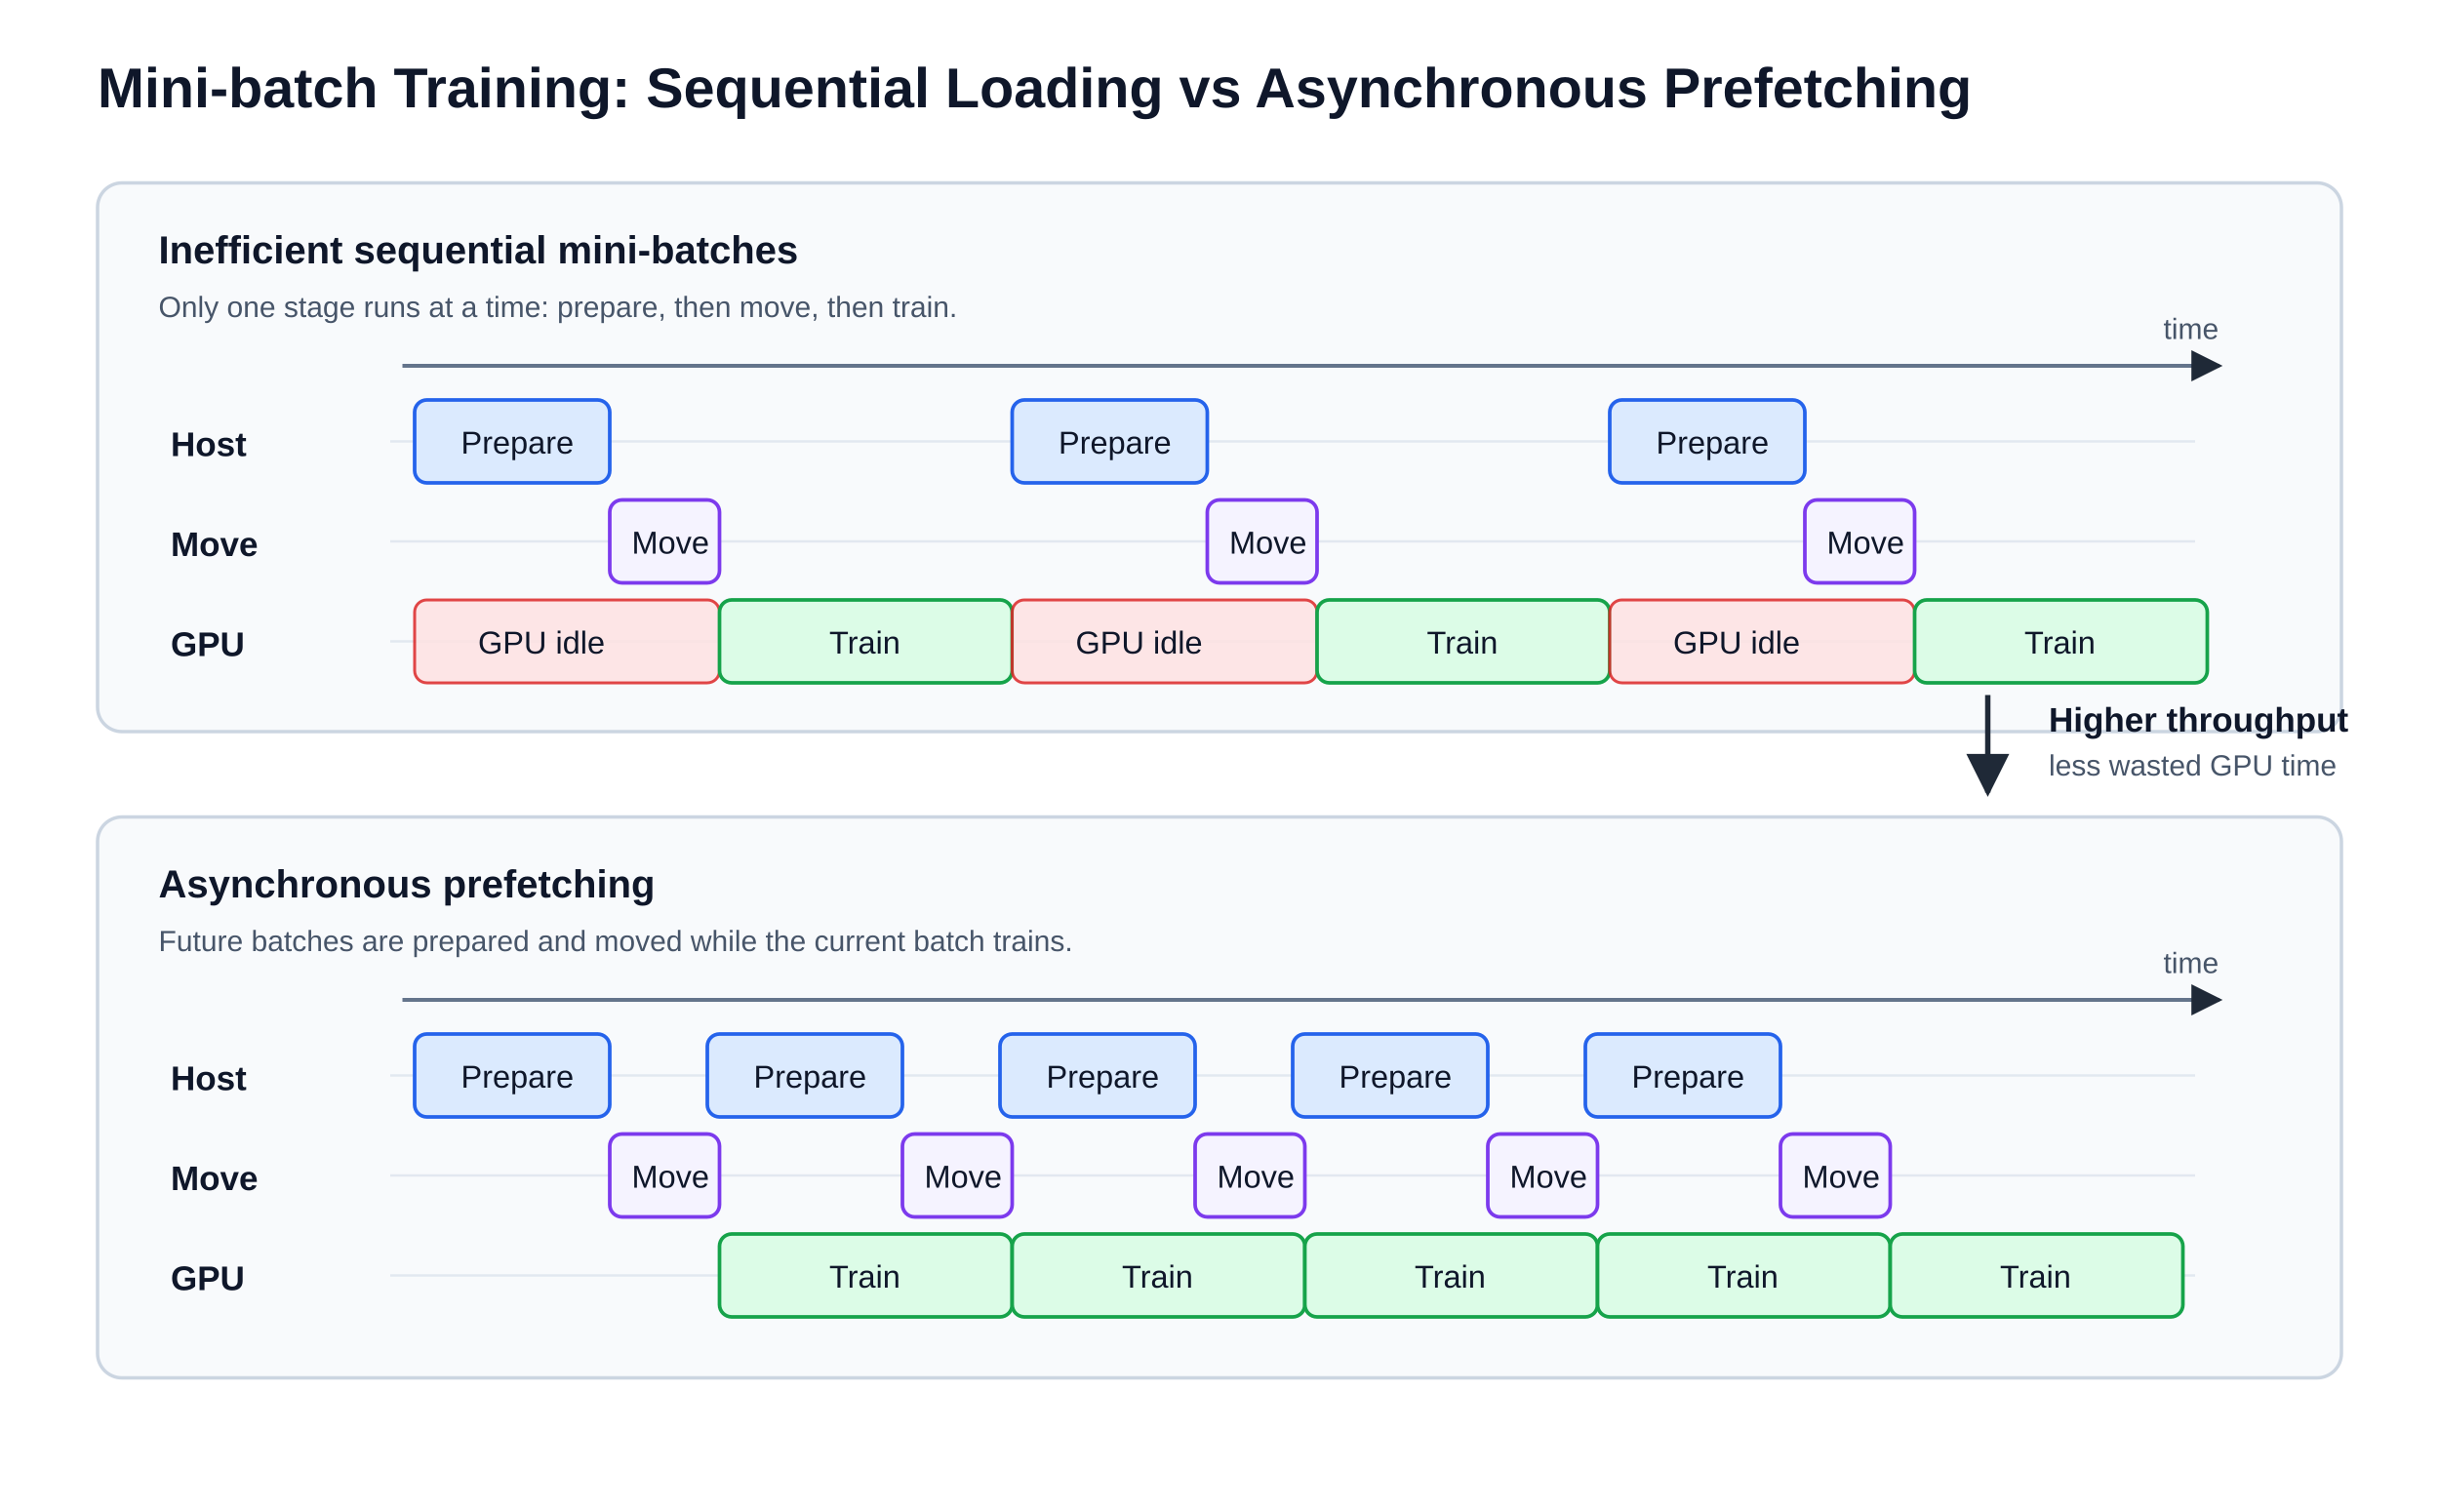
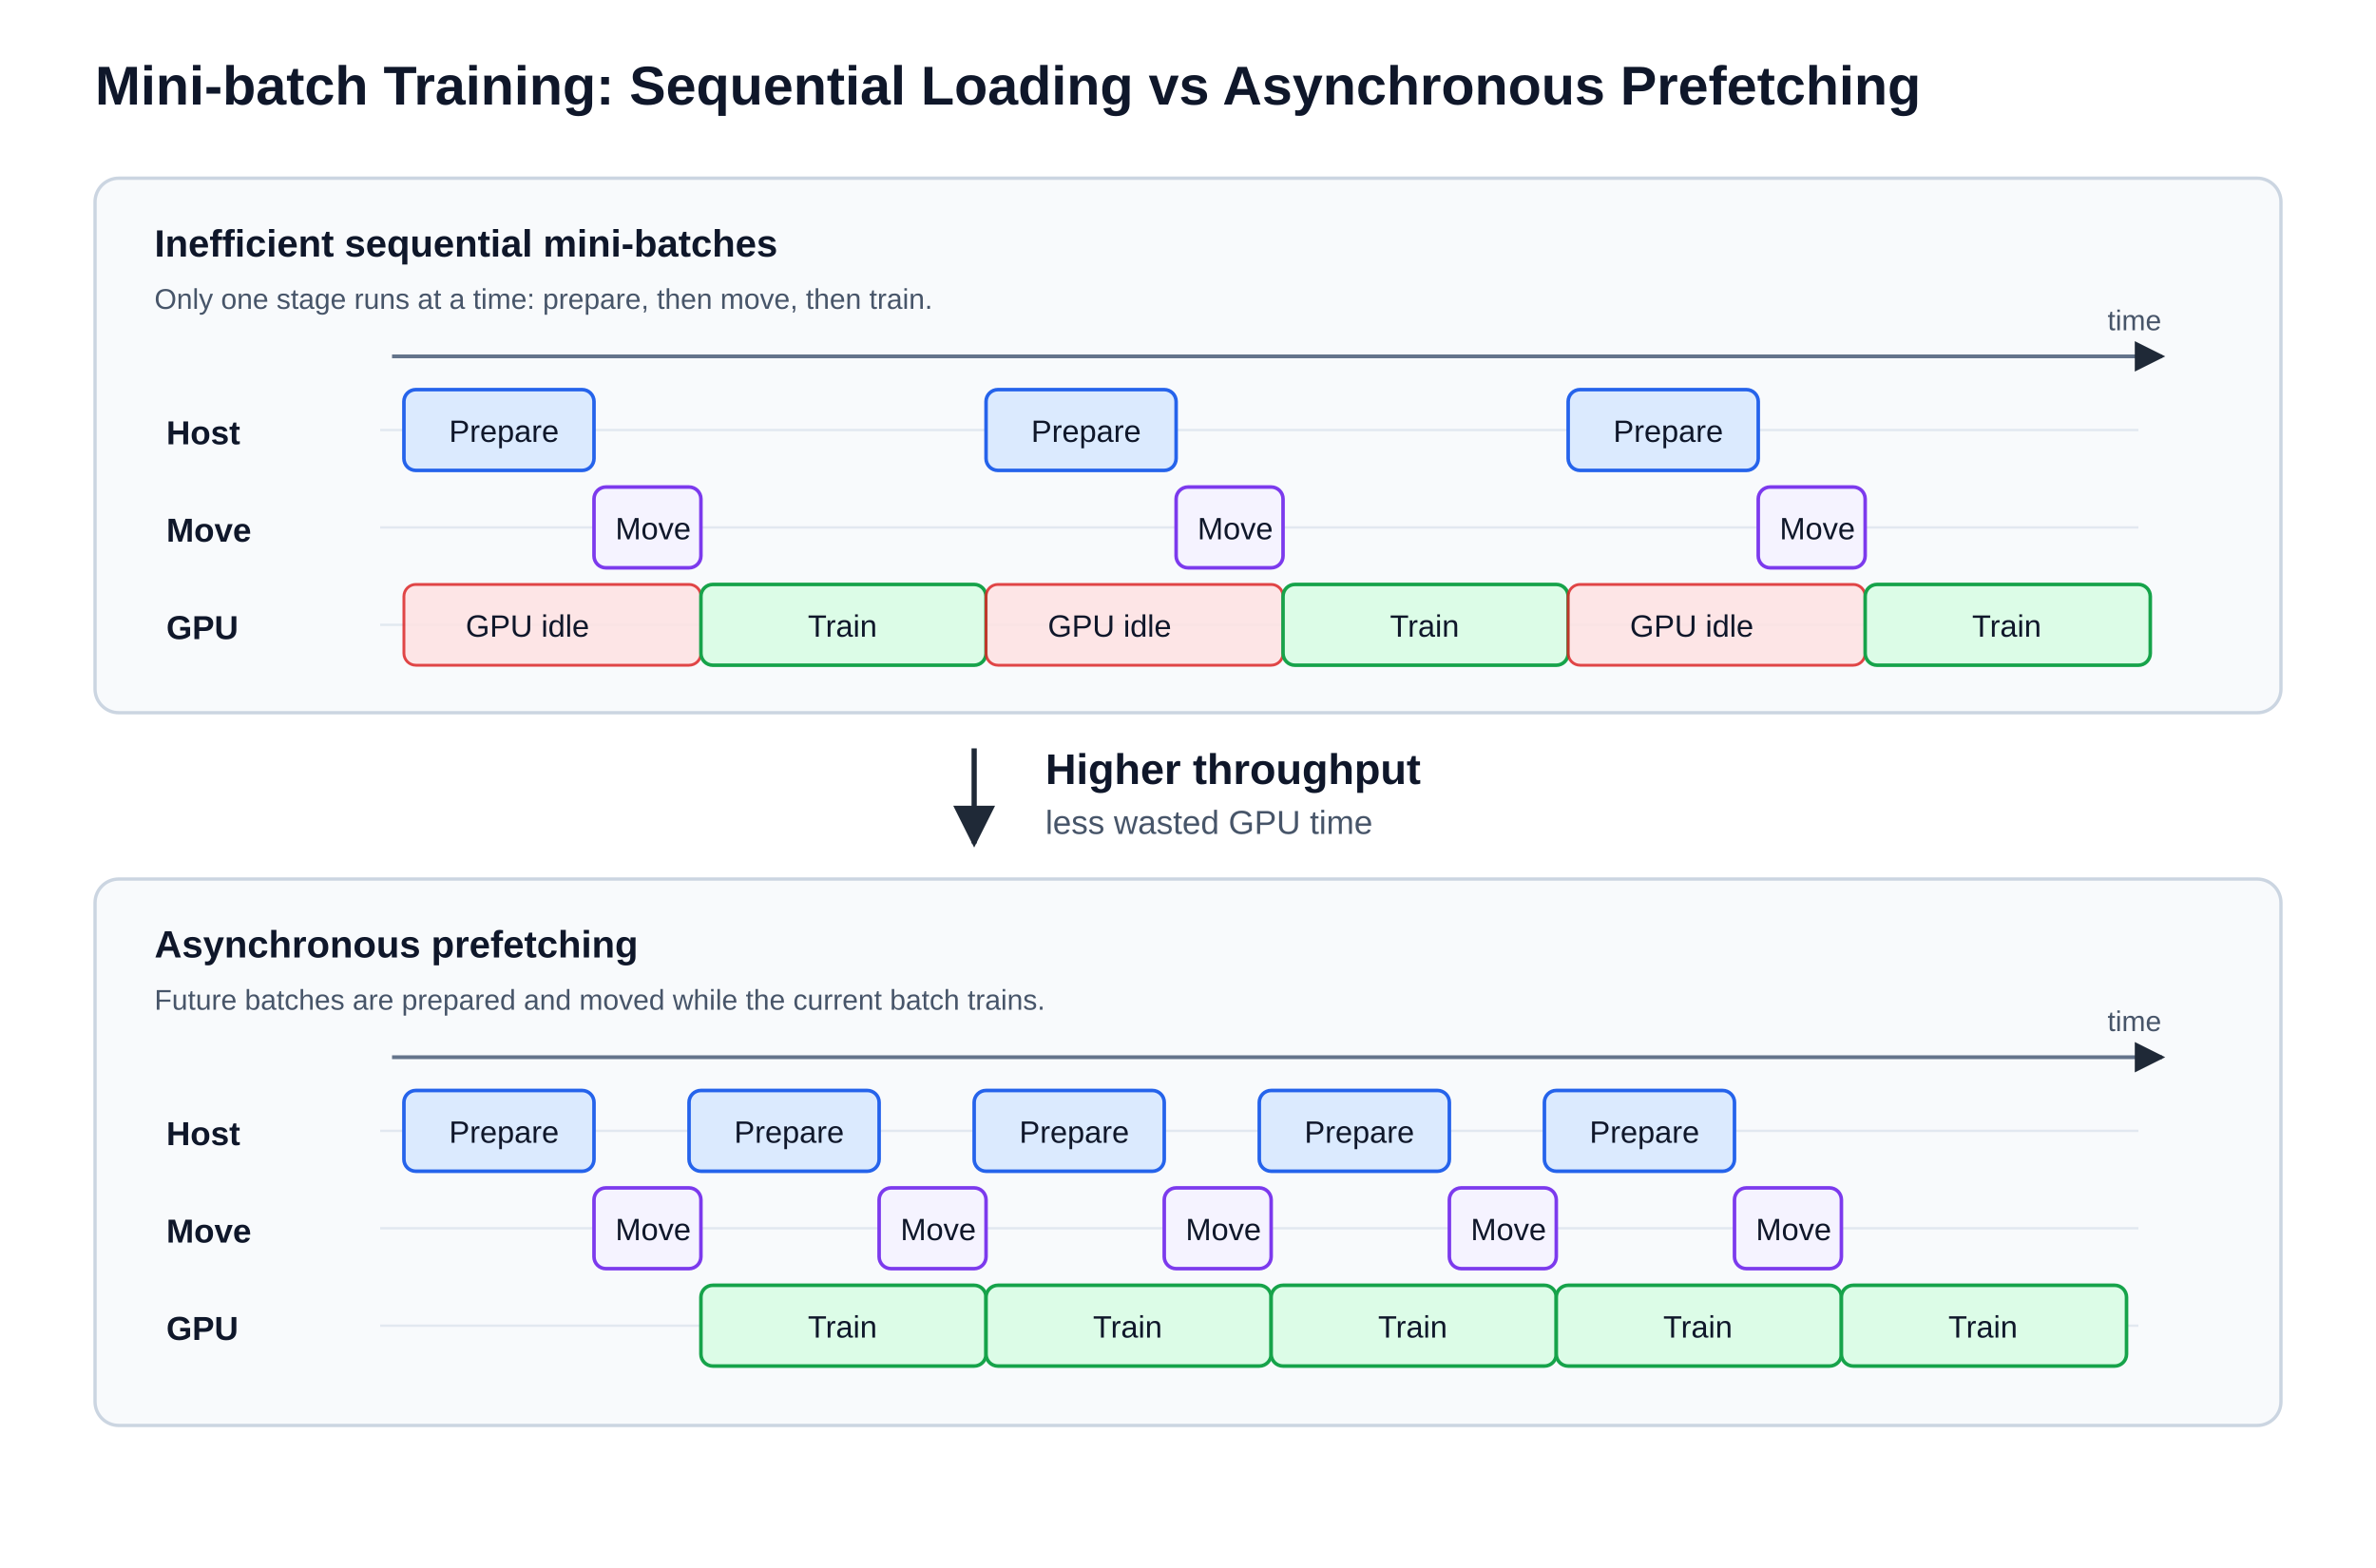
- <svg xmlns="http://www.w3.org/2000/svg" width="1000" height="620" viewBox="0 0 1000 620" role="img" aria-labelledby="title desc">
+ <svg xmlns="http://www.w3.org/2000/svg" width="1000" height="660" viewBox="0 0 1000 660" role="img" aria-labelledby="title desc">
  <defs>
    <marker id="arrow" viewBox="0 0 10 10" refX="9" refY="5" markerWidth="8" markerHeight="8" orient="auto">
      <path d="M 0 0 L 10 5 L 0 10 z" fill="#1f2937" />
    </marker>
    <style>
      .bg { fill: #ffffff; }
      .panel { fill: #f8fafc; stroke: #cbd5e1; stroke-width: 1.4; }
      .prepare { fill: #dbeafe; stroke: #2563eb; stroke-width: 1.5; }
      .move { fill: #f5f3ff; stroke: #7c3aed; stroke-width: 1.5; }
      .train { fill: #dcfce7; stroke: #16a34a; stroke-width: 1.5; }
      .idle { fill: #fee2e2; stroke: #dc2626; stroke-width: 1.2; opacity: 0.85; }
      .axis { stroke: #64748b; stroke-width: 1.6; marker-end: url(#arrow); }
      .lane { stroke: #e2e8f0; stroke-width: 1; }
      .arrow { stroke: #1f2937; stroke-width: 2.2; fill: none; marker-end: url(#arrow); }
      .title { font-family: Arial, Helvetica, sans-serif; font-size: 23px; font-weight: 700; fill: #0f172a; }
      .section { font-family: Arial, Helvetica, sans-serif; font-size: 16px; font-weight: 700; fill: #0f172a; }
      .label { font-family: Arial, Helvetica, sans-serif; font-size: 14px; font-weight: 700; fill: #0f172a; }
+       .callout { font-family: Arial, Helvetica, sans-serif; font-size: 18px; font-weight: 700; fill: #0f172a; }
+       .callout-small { font-family: Arial, Helvetica, sans-serif; font-size: 14px; fill: #475569; }
      .text { font-family: Arial, Helvetica, sans-serif; font-size: 13px; fill: #0f172a; }
      .small { font-family: Arial, Helvetica, sans-serif; font-size: 12px; fill: #475569; }
    </style>
  </defs>
-   <rect class="bg" x="0" y="0" width="1000" height="620" />
+   <rect class="bg" x="0" y="0" width="1000" height="660" />
  <text class="title" x="40" y="44">Mini-batch Training: Sequential Loading vs Asynchronous Prefetching</text>
  <rect class="panel" x="40" y="75" width="920" height="225" rx="10" />
  <text class="section" x="65" y="108">Inefficient sequential mini-batches</text>
  <text class="small" x="65" y="130">Only one stage runs at a time: prepare, then move, then train.</text>
  <line class="axis" x1="165" y1="150" x2="910" y2="150" />
  <text class="small" x="887" y="139">time</text>
  <line class="lane" x1="160" y1="181" x2="900" y2="181" />
  <line class="lane" x1="160" y1="222" x2="900" y2="222" />
  <line class="lane" x1="160" y1="263" x2="900" y2="263" />
  <text class="label" x="70" y="187">Host</text>
  <rect class="prepare" x="170" y="164" width="80" height="34" rx="5" />
  <text class="text" x="189" y="186">Prepare</text>
  <rect class="prepare" x="415" y="164" width="80" height="34" rx="5" />
  <text class="text" x="434" y="186">Prepare</text>
  <rect class="prepare" x="660" y="164" width="80" height="34" rx="5" />
  <text class="text" x="679" y="186">Prepare</text>
  <text class="label" x="70" y="228">Move</text>
  <rect class="move" x="250" y="205" width="45" height="34" rx="5" />
  <text class="text" x="259" y="227">Move</text>
  <rect class="move" x="495" y="205" width="45" height="34" rx="5" />
  <text class="text" x="504" y="227">Move</text>
  <rect class="move" x="740" y="205" width="45" height="34" rx="5" />
  <text class="text" x="749" y="227">Move</text>
  <text class="label" x="70" y="269">GPU</text>
  <rect class="idle" x="170" y="246" width="125" height="34" rx="5" />
  <text class="text" x="196" y="268">GPU idle</text>
  <rect class="train" x="295" y="246" width="120" height="34" rx="5" />
  <text class="text" x="340" y="268">Train</text>
  <rect class="idle" x="415" y="246" width="125" height="34" rx="5" />
  <text class="text" x="441" y="268">GPU idle</text>
  <rect class="train" x="540" y="246" width="120" height="34" rx="5" />
  <text class="text" x="585" y="268">Train</text>
  <rect class="idle" x="660" y="246" width="125" height="34" rx="5" />
  <text class="text" x="686" y="268">GPU idle</text>
  <rect class="train" x="785" y="246" width="120" height="34" rx="5" />
  <text class="text" x="830" y="268">Train</text>
-   <rect class="panel" x="40" y="335" width="920" height="230" rx="10" />
-   <text class="section" x="65" y="368">Asynchronous prefetching</text>
-   <text class="small" x="65" y="390">Future batches are prepared and moved while the current batch trains.</text>
-   <line class="axis" x1="165" y1="410" x2="910" y2="410" />
-   <text class="small" x="887" y="399">time</text>
-   <line class="lane" x1="160" y1="441" x2="900" y2="441" />
-   <line class="lane" x1="160" y1="482" x2="900" y2="482" />
-   <line class="lane" x1="160" y1="523" x2="900" y2="523" />
-   <text class="label" x="70" y="447">Host</text>
-   <rect class="prepare" x="170" y="424" width="80" height="34" rx="5" />
-   <text class="text" x="189" y="446">Prepare</text>
-   <rect class="prepare" x="290" y="424" width="80" height="34" rx="5" />
-   <text class="text" x="309" y="446">Prepare</text>
-   <rect class="prepare" x="410" y="424" width="80" height="34" rx="5" />
-   <text class="text" x="429" y="446">Prepare</text>
-   <rect class="prepare" x="530" y="424" width="80" height="34" rx="5" />
-   <text class="text" x="549" y="446">Prepare</text>
-   <rect class="prepare" x="650" y="424" width="80" height="34" rx="5" />
-   <text class="text" x="669" y="446">Prepare</text>
-   <text class="label" x="70" y="488">Move</text>
-   <rect class="move" x="250" y="465" width="45" height="34" rx="5" />
-   <text class="text" x="259" y="487">Move</text>
-   <rect class="move" x="370" y="465" width="45" height="34" rx="5" />
-   <text class="text" x="379" y="487">Move</text>
-   <rect class="move" x="490" y="465" width="45" height="34" rx="5" />
-   <text class="text" x="499" y="487">Move</text>
-   <rect class="move" x="610" y="465" width="45" height="34" rx="5" />
-   <text class="text" x="619" y="487">Move</text>
-   <rect class="move" x="730" y="465" width="45" height="34" rx="5" />
-   <text class="text" x="739" y="487">Move</text>
-   <text class="label" x="70" y="529">GPU</text>
-   <rect class="train" x="295" y="506" width="120" height="34" rx="5" />
-   <text class="text" x="340" y="528">Train</text>
-   <rect class="train" x="415" y="506" width="120" height="34" rx="5" />
-   <text class="text" x="460" y="528">Train</text>
-   <rect class="train" x="535" y="506" width="120" height="34" rx="5" />
-   <text class="text" x="580" y="528">Train</text>
-   <rect class="train" x="655" y="506" width="120" height="34" rx="5" />
-   <text class="text" x="700" y="528">Train</text>
-   <rect class="train" x="775" y="506" width="120" height="34" rx="5" />
-   <text class="text" x="820" y="528">Train</text>
-   <line class="arrow" x1="815" y1="285" x2="815" y2="325" />
-   <text class="label" x="840" y="300">Higher throughput</text>
-   <text class="small" x="840" y="318">less wasted GPU time</text>
+   <rect class="panel" x="40" y="370" width="920" height="230" rx="10" />
+   <text class="section" x="65" y="403">Asynchronous prefetching</text>
+   <text class="small" x="65" y="425">Future batches are prepared and moved while the current batch trains.</text>
+   <line class="axis" x1="165" y1="445" x2="910" y2="445" />
+   <text class="small" x="887" y="434">time</text>
+   <line class="lane" x1="160" y1="476" x2="900" y2="476" />
+   <line class="lane" x1="160" y1="517" x2="900" y2="517" />
+   <line class="lane" x1="160" y1="558" x2="900" y2="558" />
+   <text class="label" x="70" y="482">Host</text>
+   <rect class="prepare" x="170" y="459" width="80" height="34" rx="5" />
+   <text class="text" x="189" y="481">Prepare</text>
+   <rect class="prepare" x="290" y="459" width="80" height="34" rx="5" />
+   <text class="text" x="309" y="481">Prepare</text>
+   <rect class="prepare" x="410" y="459" width="80" height="34" rx="5" />
+   <text class="text" x="429" y="481">Prepare</text>
+   <rect class="prepare" x="530" y="459" width="80" height="34" rx="5" />
+   <text class="text" x="549" y="481">Prepare</text>
+   <rect class="prepare" x="650" y="459" width="80" height="34" rx="5" />
+   <text class="text" x="669" y="481">Prepare</text>
+   <text class="label" x="70" y="523">Move</text>
+   <rect class="move" x="250" y="500" width="45" height="34" rx="5" />
+   <text class="text" x="259" y="522">Move</text>
+   <rect class="move" x="370" y="500" width="45" height="34" rx="5" />
+   <text class="text" x="379" y="522">Move</text>
+   <rect class="move" x="490" y="500" width="45" height="34" rx="5" />
+   <text class="text" x="499" y="522">Move</text>
+   <rect class="move" x="610" y="500" width="45" height="34" rx="5" />
+   <text class="text" x="619" y="522">Move</text>
+   <rect class="move" x="730" y="500" width="45" height="34" rx="5" />
+   <text class="text" x="739" y="522">Move</text>
+   <text class="label" x="70" y="564">GPU</text>
+   <rect class="train" x="295" y="541" width="120" height="34" rx="5" />
+   <text class="text" x="340" y="563">Train</text>
+   <rect class="train" x="415" y="541" width="120" height="34" rx="5" />
+   <text class="text" x="460" y="563">Train</text>
+   <rect class="train" x="535" y="541" width="120" height="34" rx="5" />
+   <text class="text" x="580" y="563">Train</text>
+   <rect class="train" x="655" y="541" width="120" height="34" rx="5" />
+   <text class="text" x="700" y="563">Train</text>
+   <rect class="train" x="775" y="541" width="120" height="34" rx="5" />
+   <text class="text" x="820" y="563">Train</text>
+   <line class="arrow" x1="410" y1="315" x2="410" y2="355" />
+   <text class="callout" x="440" y="330">Higher throughput</text>
+   <text class="callout-small" x="440" y="351">less wasted GPU time</text>
</svg>
